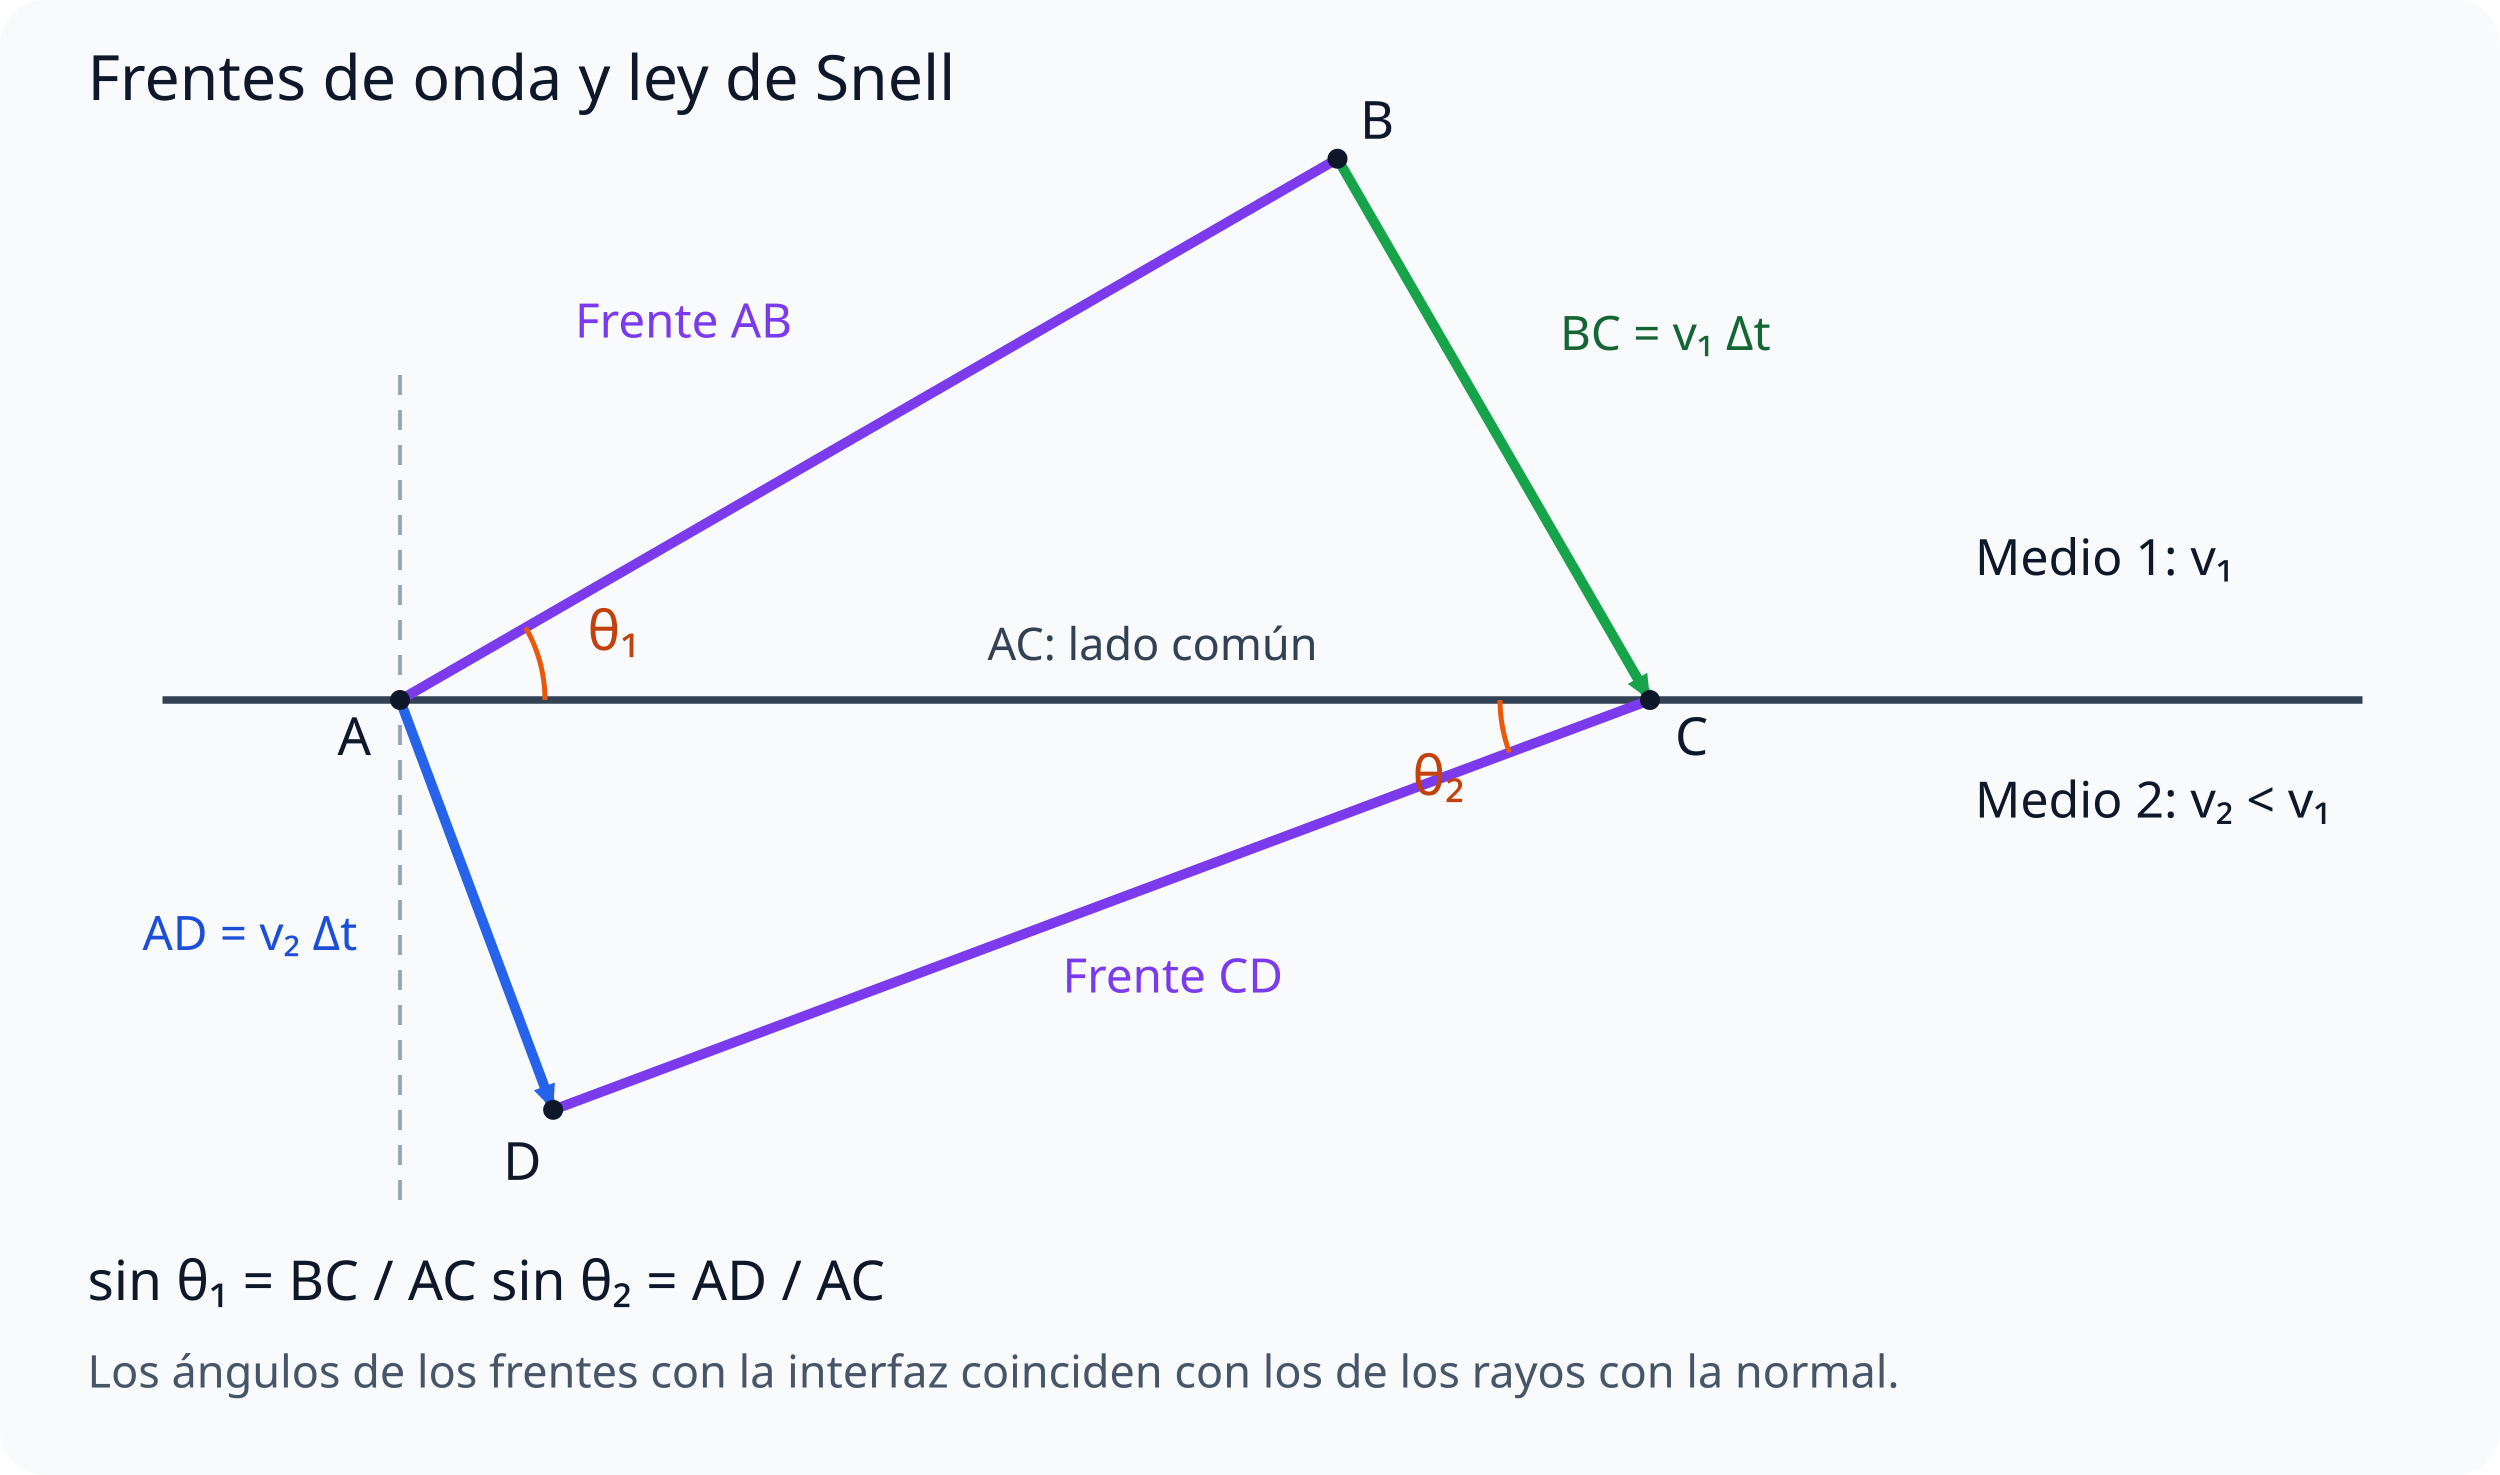
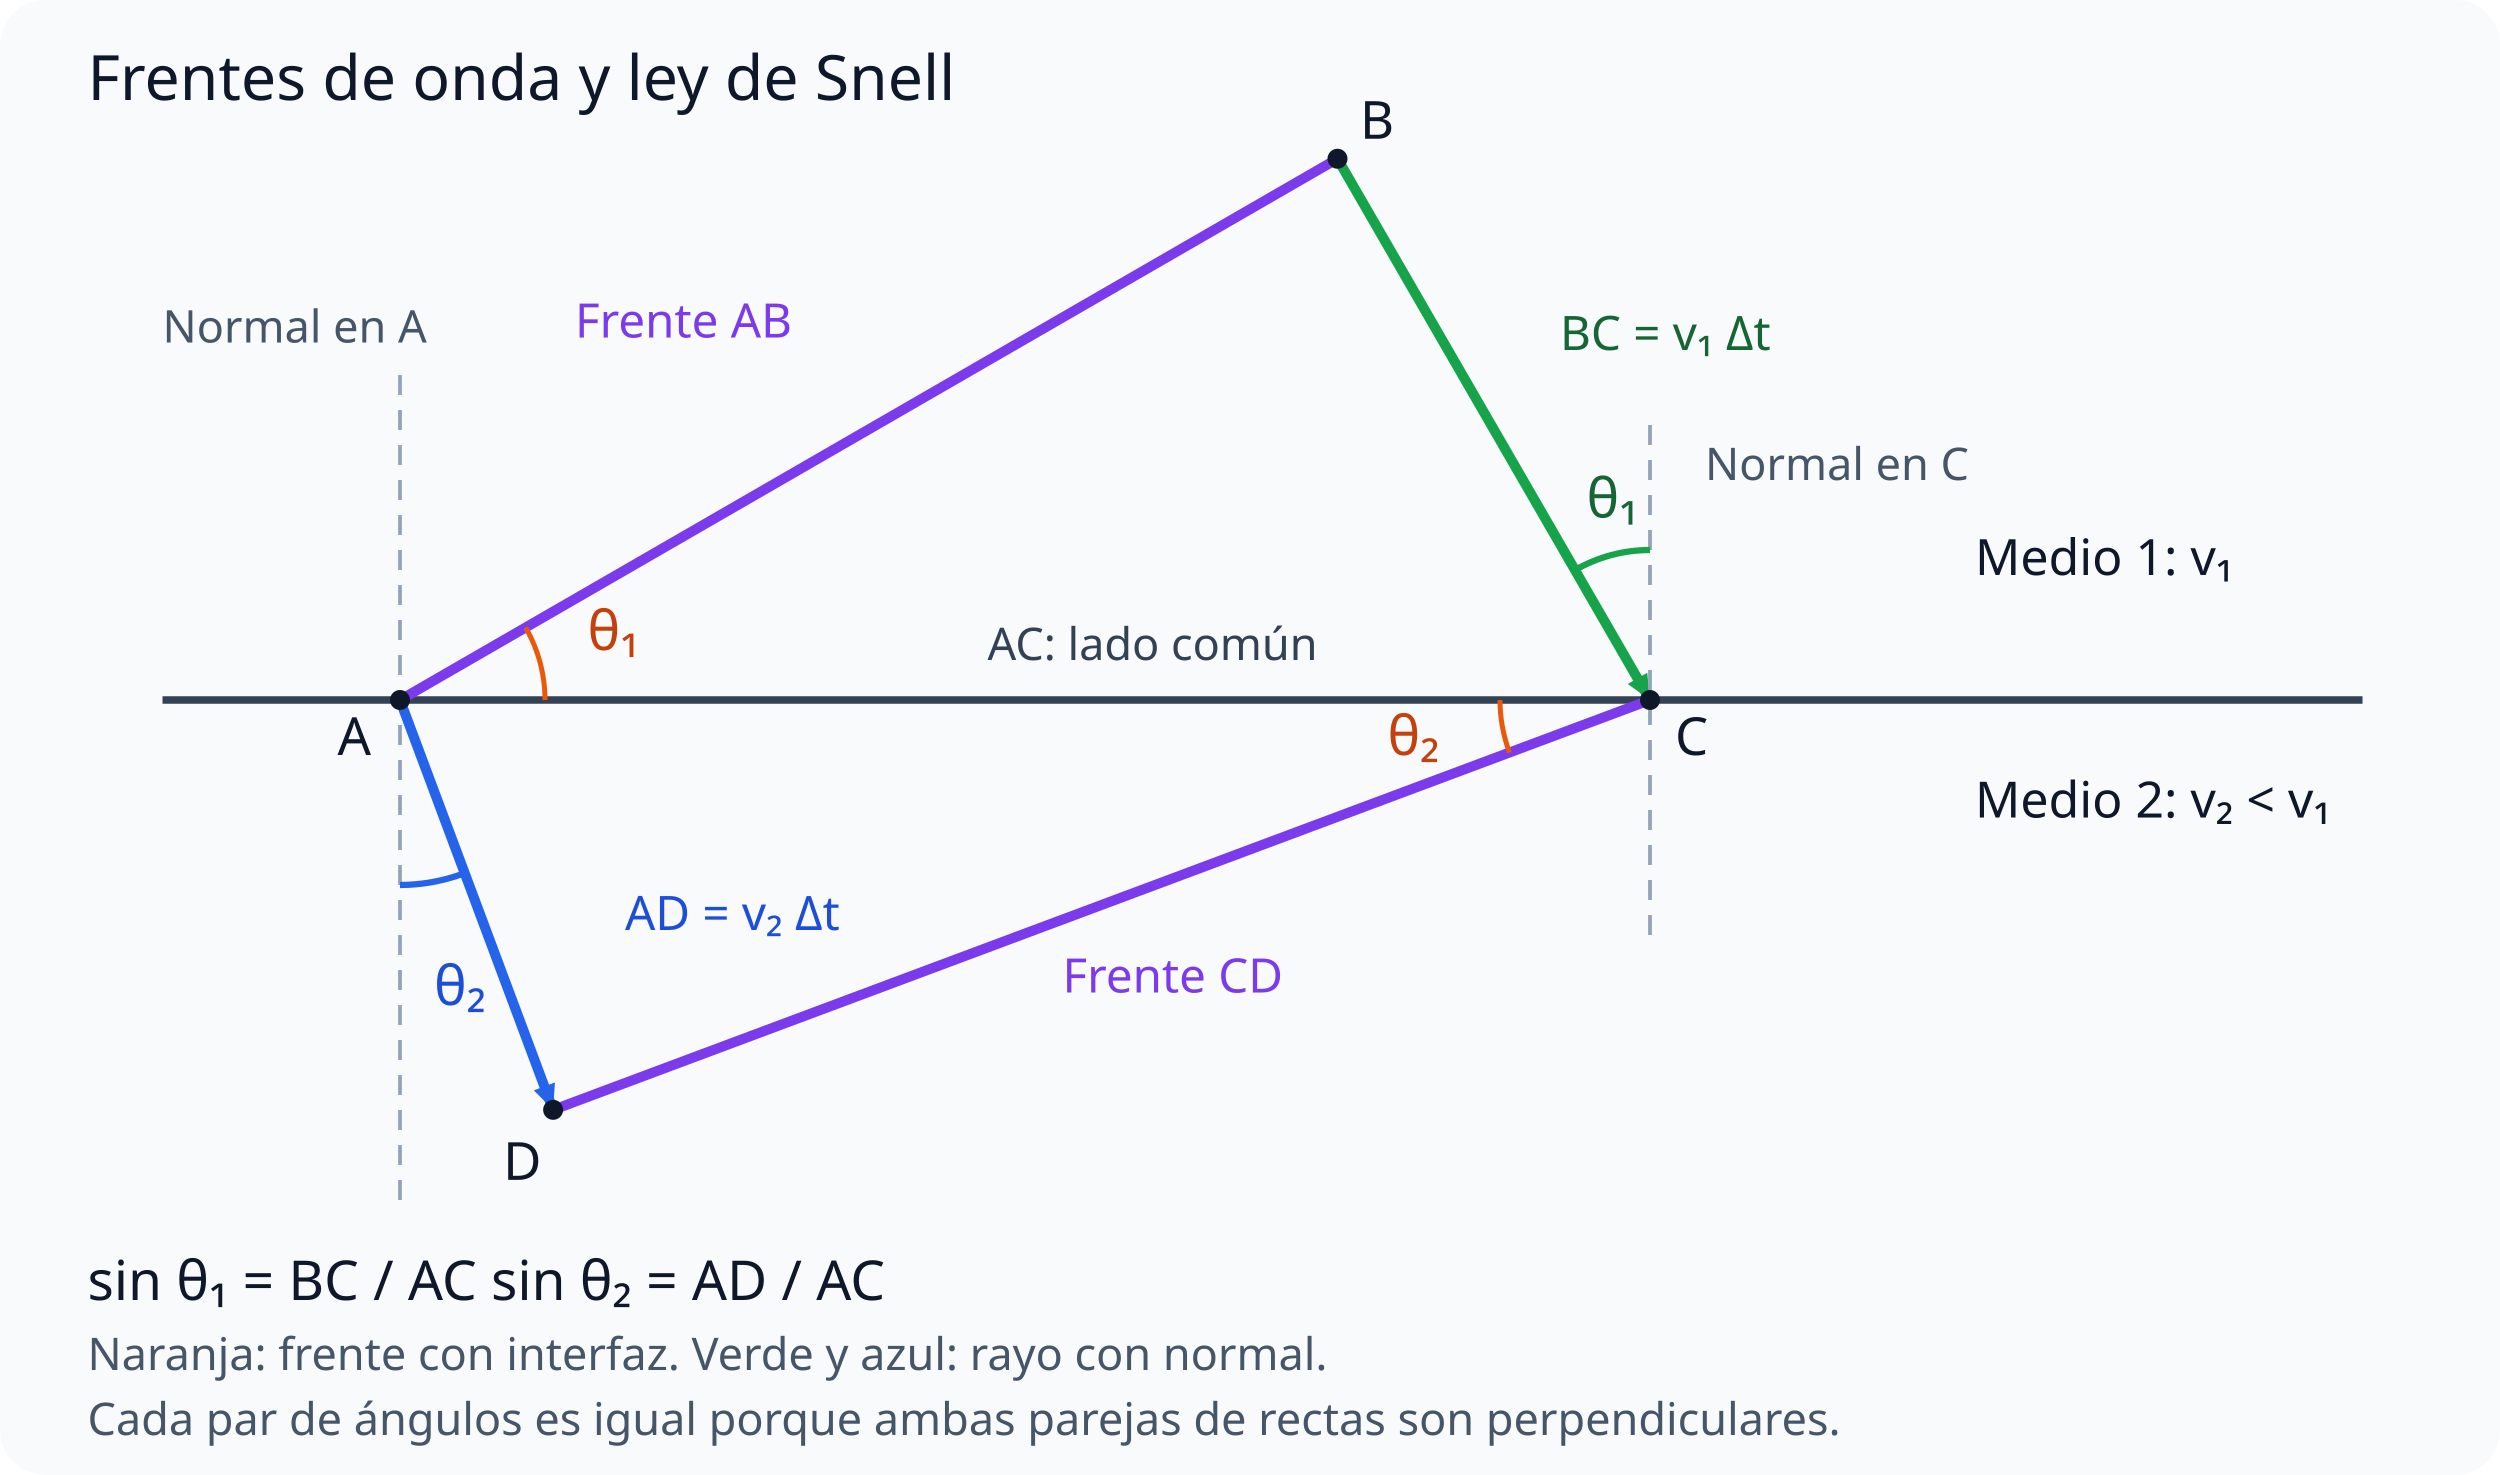
<svg xmlns="http://www.w3.org/2000/svg" width="1000" height="590" viewBox="0 0 1000 590" role="img">
  <rect width="1000" height="590" rx="18" fill="#f8fafc" />
  <text x="35" y="40" font-family="sans-serif" font-size="25" fill="#0f172a" text-anchor="start">Frentes de onda y ley de Snell</text>
  <line x1="65.00" y1="280.00" x2="945.00" y2="280.00" stroke="#334155" stroke-width="3" />
  <text x="790" y="230" font-family="sans-serif" font-size="20" fill="#0f172a" text-anchor="start">Medio 1: v₁</text>
  <text x="790" y="327" font-family="sans-serif" font-size="20" fill="#0f172a" text-anchor="start">Medio 2: v₂ &lt; v₁</text>
  <line x1="160.00" y1="280.00" x2="535.00" y2="63.49" stroke="#7c3aed" stroke-width="4" />
  <line x1="221.25" y1="443.94" x2="660.00" y2="280.00" stroke="#7c3aed" stroke-width="4" />
  <line x1="535.00" y1="63.49" x2="660.00" y2="280.00" stroke="#16a34a" stroke-width="4" />
  <polygon points="660.00,280.00 658.90,269.09 651.10,273.59" fill="#16a34a" />
  <line x1="160.00" y1="280.00" x2="221.25" y2="443.94" stroke="#2563eb" stroke-width="4" />
  <polygon points="221.25,443.94 221.97,432.99 213.53,436.14" fill="#2563eb" />
  <line x1="160.00" y1="150.00" x2="160.00" y2="158.00" stroke="#94a3b8" stroke-width="1.5" />
  <line x1="160.00" y1="164.00" x2="160.00" y2="172.00" stroke="#94a3b8" stroke-width="1.5" />
  <line x1="160.00" y1="178.00" x2="160.00" y2="186.00" stroke="#94a3b8" stroke-width="1.5" />
  <line x1="160.00" y1="192.00" x2="160.00" y2="200.00" stroke="#94a3b8" stroke-width="1.5" />
  <line x1="160.00" y1="206.00" x2="160.00" y2="214.00" stroke="#94a3b8" stroke-width="1.5" />
  <line x1="160.00" y1="220.00" x2="160.00" y2="228.00" stroke="#94a3b8" stroke-width="1.5" />
  <line x1="160.00" y1="234.00" x2="160.00" y2="242.00" stroke="#94a3b8" stroke-width="1.5" />
  <line x1="160.00" y1="248.00" x2="160.00" y2="256.00" stroke="#94a3b8" stroke-width="1.5" />
  <line x1="160.00" y1="262.00" x2="160.00" y2="270.00" stroke="#94a3b8" stroke-width="1.5" />
  <line x1="160.00" y1="276.00" x2="160.00" y2="284.00" stroke="#94a3b8" stroke-width="1.5" />
  <line x1="160.00" y1="290.00" x2="160.00" y2="298.00" stroke="#94a3b8" stroke-width="1.5" />
  <line x1="160.00" y1="304.00" x2="160.00" y2="312.00" stroke="#94a3b8" stroke-width="1.5" />
  <line x1="160.00" y1="318.00" x2="160.00" y2="326.00" stroke="#94a3b8" stroke-width="1.5" />
  <line x1="160.00" y1="332.00" x2="160.00" y2="340.00" stroke="#94a3b8" stroke-width="1.5" />
  <line x1="160.00" y1="346.00" x2="160.00" y2="354.00" stroke="#94a3b8" stroke-width="1.5" />
  <line x1="160.00" y1="360.00" x2="160.00" y2="368.00" stroke="#94a3b8" stroke-width="1.5" />
  <line x1="160.00" y1="374.00" x2="160.00" y2="382.00" stroke="#94a3b8" stroke-width="1.5" />
  <line x1="160.00" y1="388.00" x2="160.00" y2="396.00" stroke="#94a3b8" stroke-width="1.5" />
  <line x1="160.00" y1="402.00" x2="160.00" y2="410.00" stroke="#94a3b8" stroke-width="1.5" />
  <line x1="160.00" y1="416.00" x2="160.00" y2="424.00" stroke="#94a3b8" stroke-width="1.5" />
  <line x1="160.00" y1="430.00" x2="160.00" y2="438.00" stroke="#94a3b8" stroke-width="1.5" />
  <line x1="160.00" y1="444.00" x2="160.00" y2="452.00" stroke="#94a3b8" stroke-width="1.5" />
  <line x1="160.00" y1="458.00" x2="160.00" y2="466.00" stroke="#94a3b8" stroke-width="1.5" />
  <line x1="160.00" y1="472.00" x2="160.00" y2="480.00" stroke="#94a3b8" stroke-width="1.5" />
+   <line x1="660" y1="170" x2="660" y2="380" stroke="#94a3b8" stroke-width="1.5" stroke-dasharray="8 6" />
+   <text x="65" y="137" font-family="sans-serif" font-size="18" fill="#475569">Normal en A</text>
+   <text x="682" y="192" font-family="sans-serif" font-size="18" fill="#475569">Normal en C</text>
  <circle cx="160" cy="280" r="4" fill="#0f172a" />
  <text x="135" y="302" font-family="sans-serif" font-size="21" fill="#0f172a" text-anchor="start">A</text>
  <circle cx="535" cy="63.494" r="4" fill="#0f172a" />
  <text x="544" y="55.494" font-family="sans-serif" font-size="21" fill="#0f172a" text-anchor="start">B</text>
  <circle cx="660" cy="280" r="4" fill="#0f172a" />
  <text x="670" y="302" font-family="sans-serif" font-size="21" fill="#0f172a" text-anchor="start">C</text>
  <circle cx="221.25" cy="443.937" r="4" fill="#0f172a" />
  <text x="201.25" y="471.937" font-family="sans-serif" font-size="21" fill="#0f172a" text-anchor="start">D</text>
  <text x="230" y="135" font-family="sans-serif" font-size="19" fill="#7c3aed" text-anchor="start">Frente AB</text>
  <text x="425" y="397" font-family="sans-serif" font-size="19" fill="#7c3aed" text-anchor="start">Frente CD</text>
  <text x="624" y="140" font-family="sans-serif" font-size="19" fill="#166534" text-anchor="start">BC = v₁ Δt</text>
-   <text x="57" y="380" font-family="sans-serif" font-size="19" fill="#1d4ed8" text-anchor="start">AD = v₂ Δt</text>
+   <text x="250" y="372" font-family="sans-serif" font-size="19" fill="#1d4ed8" text-anchor="start">AD = v₂ Δt</text>
  <text x="395" y="264" font-family="sans-serif" font-size="18" fill="#334155" text-anchor="start">AC: lado común</text>
  <path d="M 218 280 A 58 58 0 0 0 210.23 251" stroke="#ea580c" stroke-width="2" fill="none" />
  <text x="235" y="260" font-family="sans-serif" font-size="22" fill="#c2410c" text-anchor="start">θ₁</text>
  <path d="M 600 280 A 60 60 0 0 0 603.79 301" stroke="#ea580c" stroke-width="2" fill="none" />
-   <text x="565" y="318" font-family="sans-serif" font-size="22" fill="#c2410c" text-anchor="start">θ₂</text>
+   <text x="555" y="302" font-family="sans-serif" font-size="22" fill="#c2410c" text-anchor="start">θ₂</text>
+   <path d="M 660 220 A 60 60 0 0 0 630 228.04" stroke="#16a34a" stroke-width="2.5" fill="none" />
+   <text x="645" y="207" font-family="sans-serif" font-size="22" fill="#166534" text-anchor="middle" stroke="#f8fafc" stroke-width="4" paint-order="stroke">θ₁</text>
+   <path d="M 185.9 349.24 A 74 74 0 0 1 160 354" stroke="#2563eb" stroke-width="2.5" fill="none" />
+   <text x="184" y="402" font-family="sans-serif" font-size="22" fill="#1d4ed8" text-anchor="middle">θ₂</text>
  <text x="35" y="520" font-family="sans-serif" font-size="22" fill="#0f172a" text-anchor="start">sin θ₁ = BC / AC       sin θ₂ = AD / AC</text>
-   <text x="35" y="555" font-family="sans-serif" font-size="18" fill="#475569" text-anchor="start">Los ángulos de los frentes con la interfaz coinciden con los de los rayos con la normal.</text>
+   <text x="35" y="548" font-family="sans-serif" font-size="18" fill="#475569" text-anchor="start">Naranja: frente con interfaz. Verde y azul: rayo con normal.</text>
+   <text x="35" y="574" font-family="sans-serif" font-size="18" fill="#475569" text-anchor="start">Cada par de ángulos es igual porque ambas parejas de rectas son perpendiculares.</text>
</svg>
